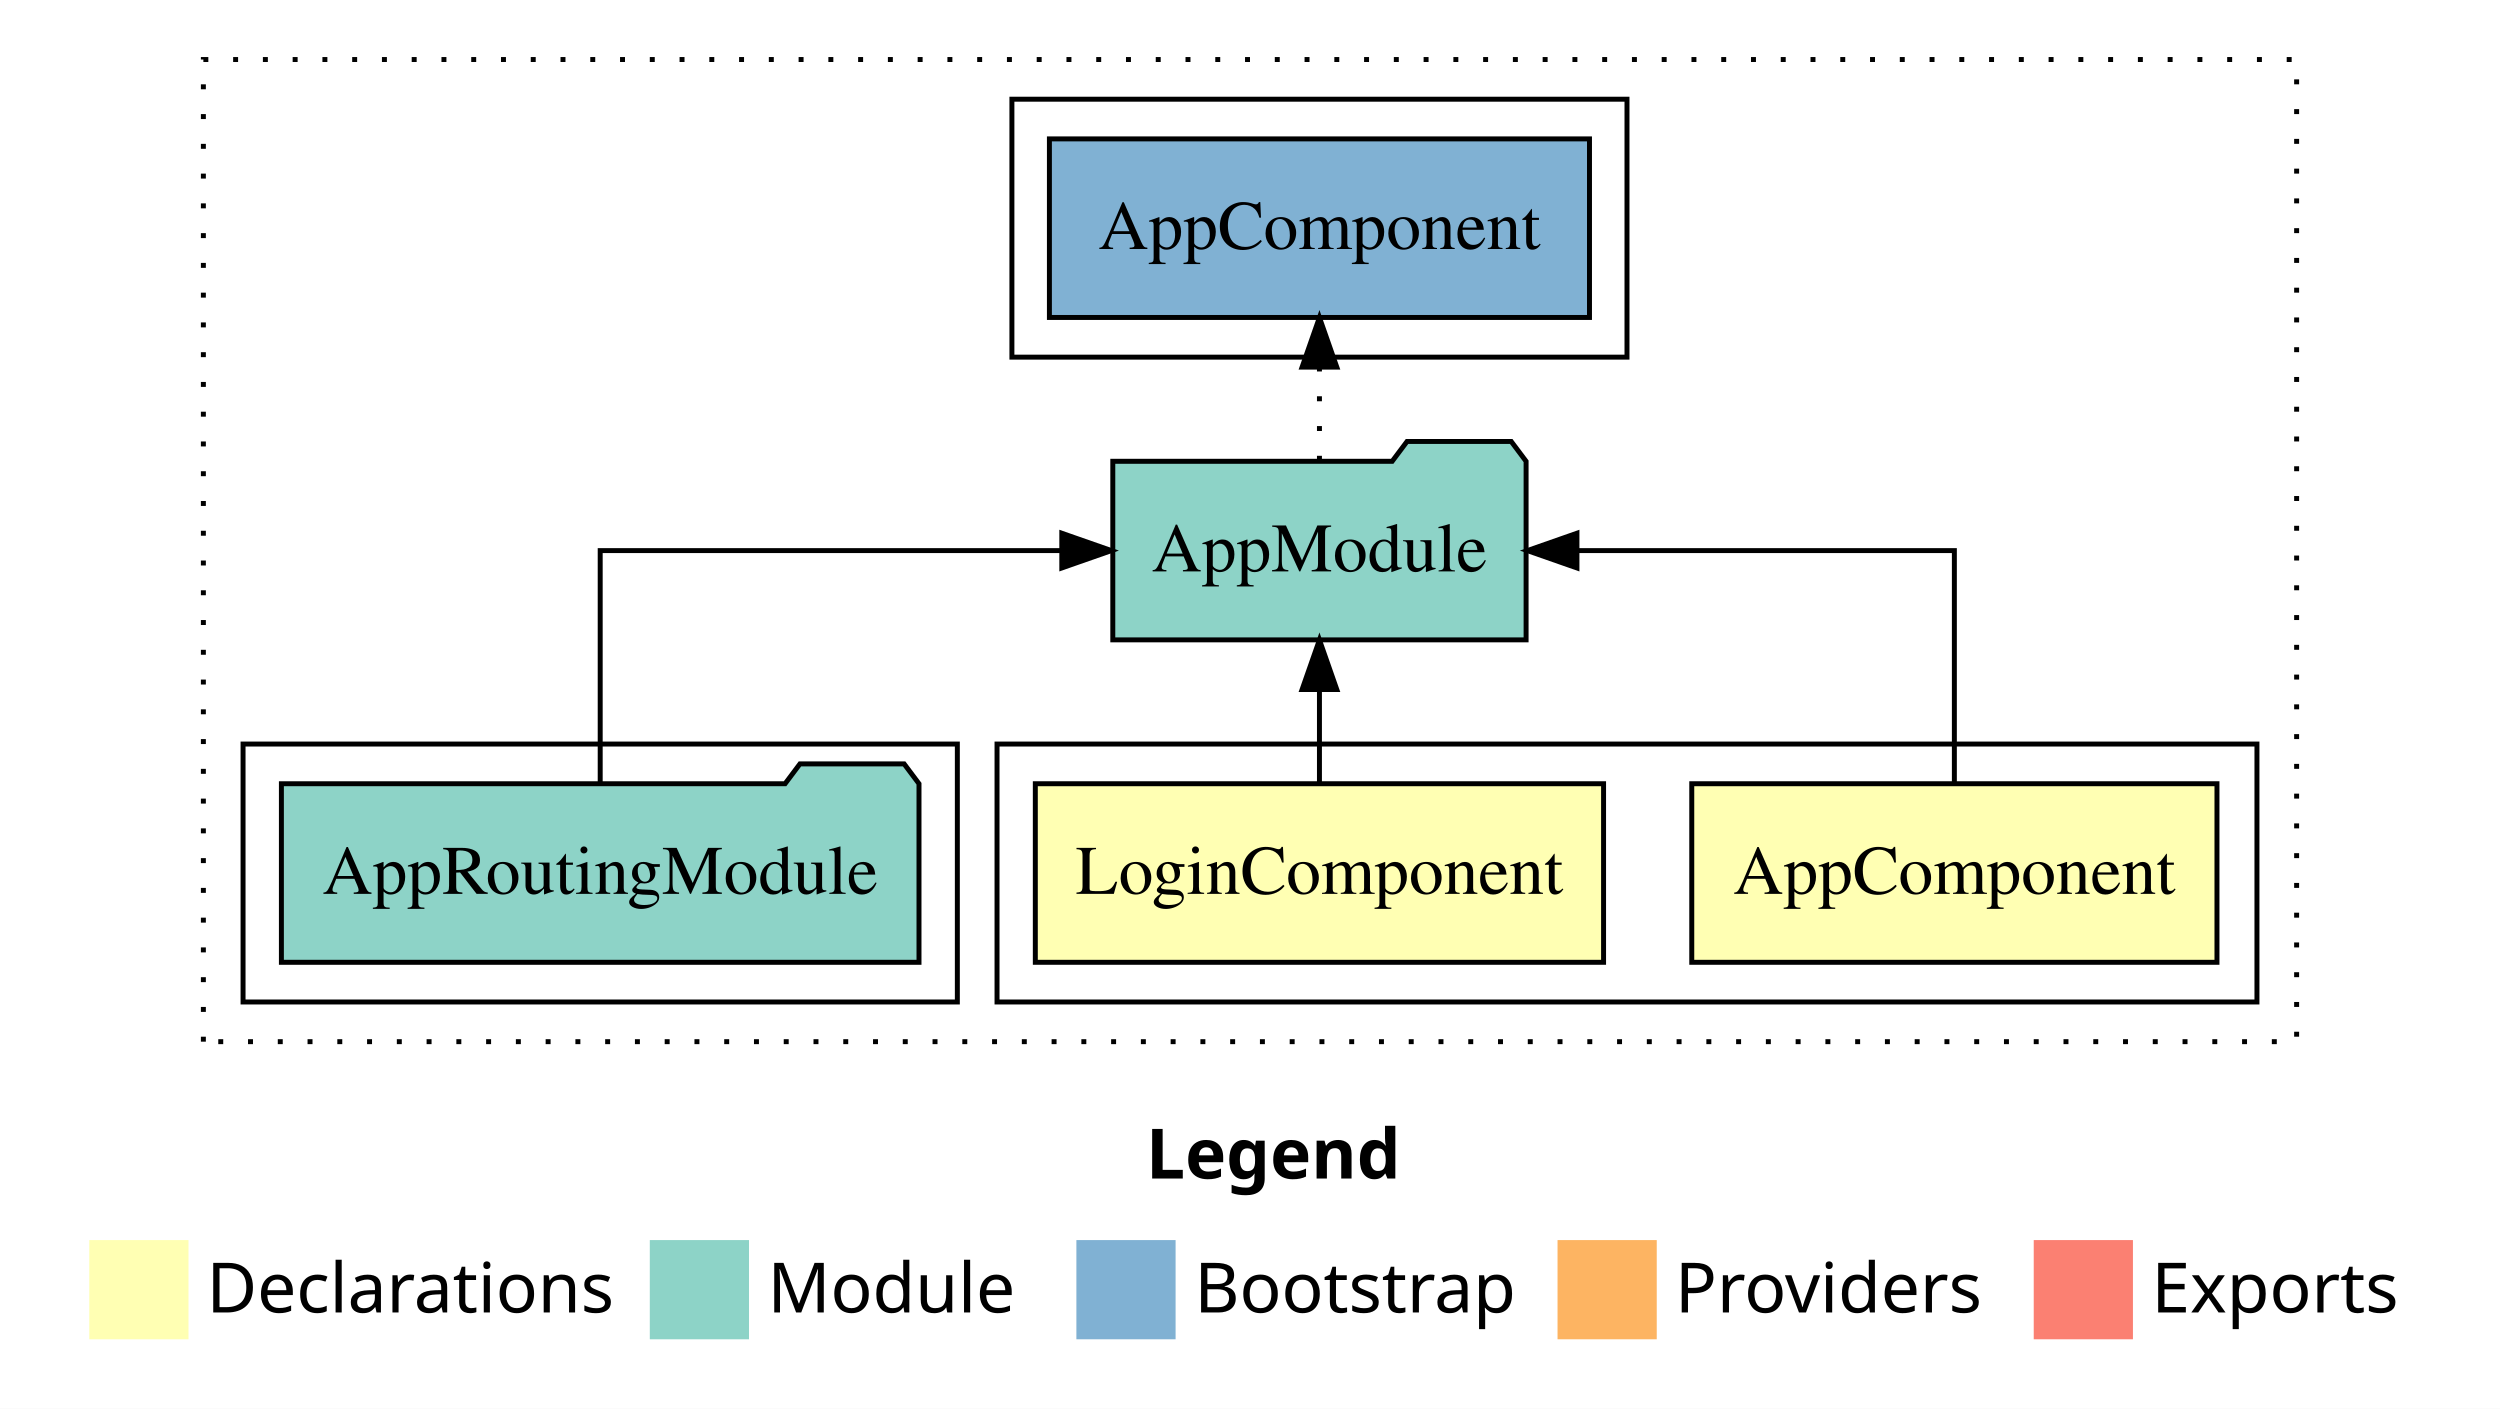
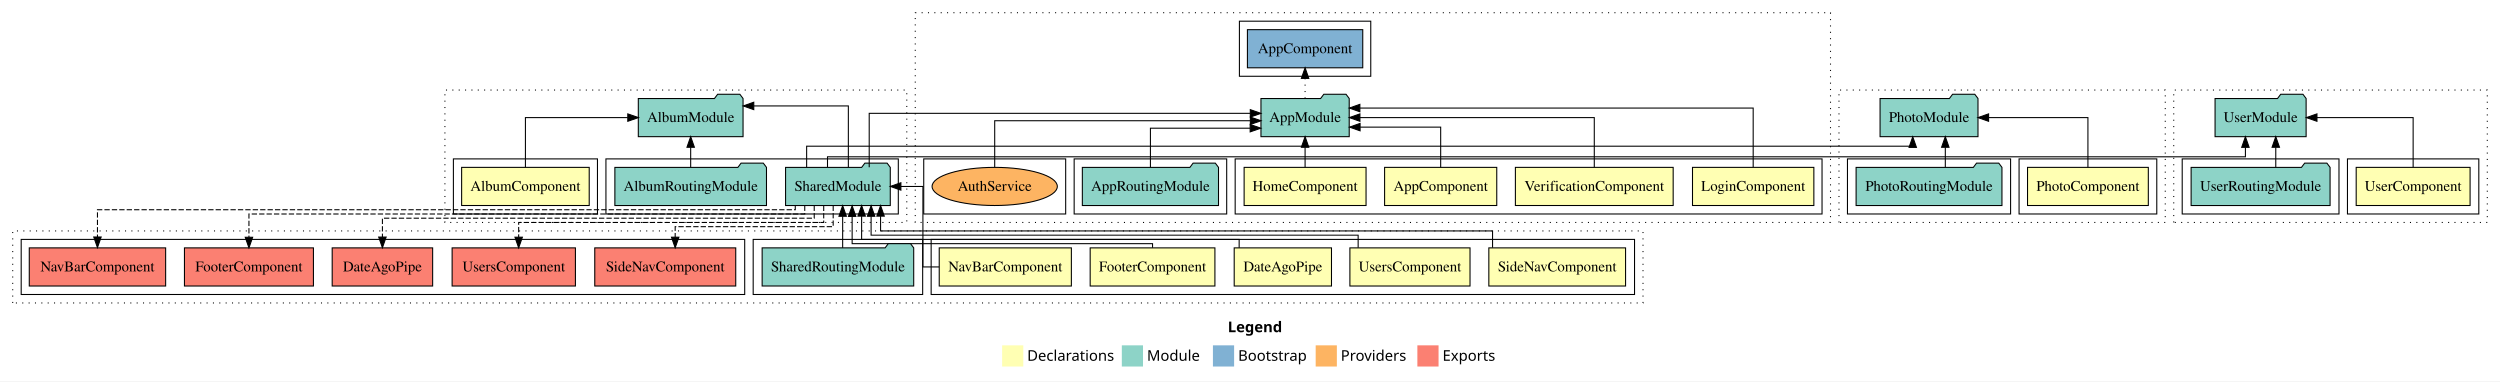
- <svg xmlns="http://www.w3.org/2000/svg" width="504pt" height="284pt" viewBox="0.00 0.00 504.00 284.00">
-   <g id="graph0" class="graph" transform="scale(1 1) rotate(0) translate(4 280)">
-     <polygon fill="white" stroke="transparent" points="-4,4 -4,-280 500,-280 500,4 -4,4" />
-     <text text-anchor="start" x="227.01" y="-42.4" font-family="Times-12" font-weight="bold" font-size="14.00">Legend</text>
-     <polygon fill="#ffffb3" stroke="transparent" points="14,-10 14,-30 34,-30 34,-10 14,-10" />
-     <text text-anchor="start" x="37.63" y="-15.4" font-family="Times-12" font-size="14.00">  Declarations</text>
-     <polygon fill="#8dd3c7" stroke="transparent" points="127,-10 127,-30 147,-30 147,-10 127,-10" />
-     <text text-anchor="start" x="150.73" y="-15.4" font-family="Times-12" font-size="14.00">  Module</text>
-     <polygon fill="#80b1d3" stroke="transparent" points="213,-10 213,-30 233,-30 233,-10 213,-10" />
-     <text text-anchor="start" x="236.78" y="-15.4" font-family="Times-12" font-size="14.00">  Bootstrap</text>
-     <polygon fill="#fdb462" stroke="transparent" points="310,-10 310,-30 330,-30 330,-10 310,-10" />
-     <text text-anchor="start" x="333.67" y="-15.4" font-family="Times-12" font-size="14.00">  Providers</text>
-     <polygon fill="#fb8072" stroke="transparent" points="406,-10 406,-30 426,-30 426,-10 406,-10" />
-     <text text-anchor="start" x="429.73" y="-15.4" font-family="Times-12" font-size="14.00">  Exports</text>
+ <svg xmlns="http://www.w3.org/2000/svg" width="2360pt" height="360pt" viewBox="0.00 0.00 2360.00 360.00">
+   <g id="graph0" class="graph" transform="scale(1 1) rotate(0) translate(4 356)">
+     <polygon fill="white" stroke="transparent" points="-4,4 -4,-356 2356,-356 2356,4 -4,4" />
+     <text text-anchor="start" x="1155.01" y="-42.4" font-family="Times-12" font-weight="bold" font-size="14.00">Legend</text>
+     <polygon fill="#ffffb3" stroke="transparent" points="942,-10 942,-30 962,-30 962,-10 942,-10" />
+     <text text-anchor="start" x="965.63" y="-15.4" font-family="Times-12" font-size="14.00">  Declarations</text>
+     <polygon fill="#8dd3c7" stroke="transparent" points="1055,-10 1055,-30 1075,-30 1075,-10 1055,-10" />
+     <text text-anchor="start" x="1078.73" y="-15.4" font-family="Times-12" font-size="14.00">  Module</text>
+     <polygon fill="#80b1d3" stroke="transparent" points="1141,-10 1141,-30 1161,-30 1161,-10 1141,-10" />
+     <text text-anchor="start" x="1164.78" y="-15.4" font-family="Times-12" font-size="14.00">  Bootstrap</text>
+     <polygon fill="#fdb462" stroke="transparent" points="1238,-10 1238,-30 1258,-30 1258,-10 1238,-10" />
+     <text text-anchor="start" x="1261.67" y="-15.4" font-family="Times-12" font-size="14.00">  Providers</text>
+     <polygon fill="#fb8072" stroke="transparent" points="1334,-10 1334,-30 1354,-30 1354,-10 1334,-10" />
+     <text text-anchor="start" x="1357.73" y="-15.4" font-family="Times-12" font-size="14.00">  Exports</text>
    <g id="clust1" class="cluster">
-       <polygon fill="none" stroke="black" stroke-dasharray="1,5" points="37,-70 37,-268 459,-268 459,-70 37,-70" />
+       <polygon fill="none" stroke="black" stroke-dasharray="1,5" points="416,-146 416,-271 852,-271 852,-146 416,-146" />
    </g>
    <g id="clust2" class="cluster">
-       <polygon fill="none" stroke="black" points="197,-78 197,-130 451,-130 451,-78 197,-78" />
-     </g>
-     <g id="clust5" class="cluster">
-       <polygon fill="none" stroke="black" points="45,-78 45,-130 189,-130 189,-78 45,-78" />
-     </g>
-     <g id="clust7" class="cluster">
-       <polygon fill="none" stroke="black" points="200,-208 200,-260 324,-260 324,-208 200,-208" />
+       <polygon fill="none" stroke="black" points="424,-154 424,-206 560,-206 560,-154 424,-154" />
+     </g>
+     <g id="clust4" class="cluster">
+       <polygon fill="none" stroke="black" points="568,-154 568,-206 844,-206 844,-154 568,-154" />
+     </g>
+     <g id="clust14" class="cluster">
+       <polygon fill="none" stroke="black" stroke-dasharray="1,5" points="860,-146 860,-344 1724,-344 1724,-146 860,-146" />
+     </g>
+     <g id="clust15" class="cluster">
+       <polygon fill="none" stroke="black" points="1162,-154 1162,-206 1716,-206 1716,-154 1162,-154" />
+     </g>
+     <g id="clust20" class="cluster">
+       <polygon fill="none" stroke="black" points="1010,-154 1010,-206 1154,-206 1154,-154 1010,-154" />
+     </g>
+     <g id="clust22" class="cluster">
+       <polygon fill="none" stroke="black" points="1166,-284 1166,-336 1290,-336 1290,-284 1166,-284" />
+     </g>
+     <g id="clust23" class="cluster">
+       <polygon fill="none" stroke="black" points="868,-154 868,-206 1002,-206 1002,-154 868,-154" />
+     </g>
+     <g id="clust30" class="cluster">
+       <polygon fill="none" stroke="black" stroke-dasharray="1,5" points="1732,-146 1732,-271 2040,-271 2040,-146 1732,-146" />
+     </g>
+     <g id="clust31" class="cluster">
+       <polygon fill="none" stroke="black" points="1902,-154 1902,-206 2032,-206 2032,-154 1902,-154" />
+     </g>
+     <g id="clust33" class="cluster">
+       <polygon fill="none" stroke="black" points="1740,-154 1740,-206 1894,-206 1894,-154 1740,-154" />
+     </g>
+     <g id="clust43" class="cluster">
+       <polygon fill="none" stroke="black" stroke-dasharray="1,5" points="8,-70 8,-138 1547,-138 1547,-70 8,-70" />
+     </g>
+     <g id="clust44" class="cluster">
+       <polygon fill="none" stroke="black" points="875,-78 875,-130 1539,-130 1539,-78 875,-78" />
+     </g>
+     <g id="clust50" class="cluster">
+       <polygon fill="none" stroke="black" points="707,-78 707,-130 867,-130 867,-78 707,-78" />
+     </g>
+     <g id="clust51" class="cluster">
+       <polygon fill="none" stroke="black" points="16,-78 16,-130 699,-130 699,-78 16,-78" />
+     </g>
+     <g id="clust60" class="cluster">
+       <polygon fill="none" stroke="black" stroke-dasharray="1,5" points="2048,-146 2048,-271 2344,-271 2344,-146 2048,-146" />
+     </g>
+     <g id="clust61" class="cluster">
+       <polygon fill="none" stroke="black" points="2212,-154 2212,-206 2336,-206 2336,-154 2212,-154" />
+     </g>
+     <g id="clust63" class="cluster">
+       <polygon fill="none" stroke="black" points="2056,-154 2056,-206 2204,-206 2204,-154 2056,-154" />
    </g>
    <g id="node1" class="node">
-       <polygon fill="#ffffb3" stroke="black" points="442.94,-122 337.06,-122 337.06,-86 442.94,-86 442.94,-122" />
-       <text text-anchor="middle" x="390" y="-99.8" font-family="Times,serif" font-size="14.00">AppComponent</text>
+       <polygon fill="#ffffb3" stroke="black" points="552.22,-198 431.78,-198 431.78,-162 552.22,-162 552.22,-198" />
+       <text text-anchor="middle" x="492" y="-175.8" font-family="Times,serif" font-size="14.00">AlbumComponent</text>
+     </g>
+     <g id="node2" class="node">
+       <polygon fill="#8dd3c7" stroke="black" points="697.44,-263 694.44,-267 673.44,-267 670.44,-263 598.56,-263 598.56,-227 697.44,-227 697.44,-263" />
+       <text text-anchor="middle" x="648" y="-240.8" font-family="Times,serif" font-size="14.00">AlbumModule</text>
+     </g>
+     <g id="edge1" class="edge">
+       <path fill="none" stroke="black" d="M492,-198.11C492,-217.34 492,-245 492,-245 492,-245 588.64,-245 588.64,-245" />
+       <polygon fill="black" stroke="black" points="588.64,-248.5 598.64,-245 588.64,-241.5 588.64,-248.5" />
    </g>
    <g id="node3" class="node">
-       <polygon fill="#8dd3c7" stroke="black" points="303.66,-187 300.66,-191 279.66,-191 276.66,-187 220.34,-187 220.34,-151 303.66,-151 303.66,-187" />
-       <text text-anchor="middle" x="262" y="-164.8" font-family="Times,serif" font-size="14.00">AppModule</text>
-     </g>
-     <g id="edge1" class="edge">
-       <path fill="none" stroke="black" d="M390,-122.11C390,-141.34 390,-169 390,-169 390,-169 313.91,-169 313.91,-169" />
-       <polygon fill="black" stroke="black" points="313.91,-165.5 303.91,-169 313.91,-172.5 313.91,-165.5" />
-     </g>
-     <g id="node2" class="node">
-       <polygon fill="#ffffb3" stroke="black" points="319.28,-122 204.72,-122 204.72,-86 319.28,-86 319.28,-122" />
-       <text text-anchor="middle" x="262" y="-99.8" font-family="Times,serif" font-size="14.00">LoginComponent</text>
+       <polygon fill="#8dd3c7" stroke="black" points="719.56,-198 716.56,-202 695.56,-202 692.56,-198 576.44,-198 576.44,-162 719.56,-162 719.56,-198" />
+       <text text-anchor="middle" x="648" y="-175.8" font-family="Times,serif" font-size="14.00">AlbumRoutingModule</text>
    </g>
    <g id="edge2" class="edge">
-       <path fill="none" stroke="black" d="M262,-122.11C262,-122.11 262,-140.99 262,-140.99" />
-       <polygon fill="black" stroke="black" points="258.5,-140.99 262,-150.99 265.5,-140.99 258.5,-140.99" />
+       <path fill="none" stroke="black" d="M648,-198.11C648,-198.11 648,-216.99 648,-216.99" />
+       <polygon fill="black" stroke="black" points="644.5,-216.99 648,-226.99 651.5,-216.99 644.5,-216.99" />
+     </g>
+     <g id="node4" class="node">
+       <polygon fill="#8dd3c7" stroke="black" points="836.42,-198 833.42,-202 812.42,-202 809.42,-198 737.58,-198 737.58,-162 836.42,-162 836.42,-198" />
+       <text text-anchor="middle" x="787" y="-175.8" font-family="Times,serif" font-size="14.00">SharedModule</text>
+     </g>
+     <g id="edge3" class="edge">
+       <path fill="none" stroke="black" d="M796.84,-198.01C796.84,-220.49 796.84,-256 796.84,-256 796.84,-256 707.56,-256 707.56,-256" />
+       <polygon fill="black" stroke="black" points="707.56,-252.5 697.56,-256 707.56,-259.5 707.56,-252.5" />
+     </g>
+     <g id="node9" class="node">
+       <polygon fill="#8dd3c7" stroke="black" points="1269.66,-263 1266.66,-267 1245.66,-267 1242.66,-263 1186.34,-263 1186.34,-227 1269.66,-227 1269.66,-263" />
+       <text text-anchor="middle" x="1228" y="-240.8" font-family="Times,serif" font-size="14.00">AppModule</text>
+     </g>
+     <g id="edge9" class="edge">
+       <path fill="none" stroke="black" d="M816.53,-198.13C816.53,-218.57 816.53,-249 816.53,-249 816.53,-249 1176.28,-249 1176.28,-249" />
+       <polygon fill="black" stroke="black" points="1176.28,-252.5 1186.28,-249 1176.28,-245.5 1176.28,-252.5" />
+     </g>
+     <g id="node14" class="node">
+       <polygon fill="#8dd3c7" stroke="black" points="1863.22,-263 1860.22,-267 1839.22,-267 1836.22,-263 1770.78,-263 1770.78,-227 1863.22,-227 1863.22,-263" />
+       <text text-anchor="middle" x="1817" y="-240.8" font-family="Times,serif" font-size="14.00">PhotoModule</text>
+     </g>
+     <g id="edge14" class="edge">
+       <path fill="none" stroke="black" d="M757.47,-198.11C757.47,-207.9 757.47,-218 757.47,-218 757.47,-218 1801.63,-218 1801.63,-218 1801.63,-218 1801.63,-218.88 1801.63,-218.88" />
+       <polygon fill="black" stroke="black" points="1798.13,-216.84 1801.63,-226.84 1805.13,-216.84 1798.13,-216.84" />
+     </g>
+     <g id="node22" class="node">
+       <polygon fill="#fb8072" stroke="black" points="404.42,-122 309.58,-122 309.58,-86 404.42,-86 404.42,-122" />
+       <text text-anchor="middle" x="357" y="-99.8" font-family="Times,serif" font-size="14.00">DateAgoPipe </text>
+     </g>
+     <g id="edge21" class="edge">
+       <path fill="none" stroke="black" stroke-dasharray="5,2" d="M764.63,-161.86C764.63,-155.54 764.63,-150 764.63,-150 764.63,-150 357,-150 357,-150 357,-150 357,-132.18 357,-132.18" />
+       <polygon fill="black" stroke="black" points="360.5,-132.18 357,-122.18 353.5,-132.18 360.5,-132.18" />
+     </g>
+     <g id="node23" class="node">
+       <polygon fill="#fb8072" stroke="black" points="291.88,-122 170.12,-122 170.12,-86 291.88,-86 291.88,-122" />
+       <text text-anchor="middle" x="231" y="-99.8" font-family="Times,serif" font-size="14.00">FooterComponent </text>
+     </g>
+     <g id="edge22" class="edge">
+       <path fill="none" stroke="black" stroke-dasharray="5,2" d="M755.68,-161.94C755.68,-157.51 755.68,-154 755.68,-154 755.68,-154 231,-154 231,-154 231,-154 231,-132.05 231,-132.05" />
+       <polygon fill="black" stroke="black" points="234.5,-132.05 231,-122.05 227.5,-132.05 234.5,-132.05" />
+     </g>
+     <g id="node24" class="node">
+       <polygon fill="#fb8072" stroke="black" points="152.37,-122 23.63,-122 23.63,-86 152.37,-86 152.37,-122" />
+       <text text-anchor="middle" x="88" y="-99.8" font-family="Times,serif" font-size="14.00">NavBarComponent </text>
+     </g>
+     <g id="edge23" class="edge">
+       <path fill="none" stroke="black" stroke-dasharray="5,2" d="M746.74,-161.83C746.74,-159.55 746.74,-158 746.74,-158 746.74,-158 88,-158 88,-158 88,-158 88,-132.28 88,-132.28" />
+       <polygon fill="black" stroke="black" points="91.5,-132.28 88,-122.28 84.5,-132.28 91.5,-132.28" />
+     </g>
+     <g id="node25" class="node">
+       <polygon fill="#fb8072" stroke="black" points="690.54,-122 557.46,-122 557.46,-86 690.54,-86 690.54,-122" />
+       <text text-anchor="middle" x="624" y="-99.8" font-family="Times,serif" font-size="14.00">SideNavComponent </text>
+     </g>
+     <g id="edge24" class="edge">
+       <path fill="none" stroke="black" stroke-dasharray="5,2" d="M782.53,-161.89C782.53,-152.1 782.53,-142 782.53,-142 782.53,-142 633.37,-142 633.37,-142 633.37,-142 633.37,-132.11 633.37,-132.11" />
+       <polygon fill="black" stroke="black" points="636.87,-132.11 633.37,-122.11 629.87,-132.11 636.87,-132.11" />
+     </g>
+     <g id="node26" class="node">
+       <polygon fill="#fb8072" stroke="black" points="539.2,-122 422.8,-122 422.8,-86 539.2,-86 539.2,-122" />
+       <text text-anchor="middle" x="481" y="-99.8" font-family="Times,serif" font-size="14.00">UsersComponent </text>
+     </g>
+     <g id="edge25" class="edge">
+       <path fill="none" stroke="black" stroke-dasharray="5,2" d="M773.58,-161.81C773.58,-153.72 773.58,-146 773.58,-146 773.58,-146 485.62,-146 485.62,-146 485.62,-146 485.62,-132.06 485.62,-132.06" />
+       <polygon fill="black" stroke="black" points="489.12,-132.06 485.62,-122.06 482.12,-132.06 489.12,-132.06" />
+     </g>
+     <g id="node28" class="node">
+       <polygon fill="#8dd3c7" stroke="black" points="2172.98,-263 2169.98,-267 2148.98,-267 2145.98,-263 2087.02,-263 2087.02,-227 2172.98,-227 2172.98,-263" />
+       <text text-anchor="middle" x="2130" y="-240.8" font-family="Times,serif" font-size="14.00">UserModule</text>
+     </g>
+     <g id="edge27" class="edge">
+       <path fill="none" stroke="black" d="M777.16,-198.21C777.16,-203.55 777.16,-208 777.16,-208 777.16,-208 2115.67,-208 2115.67,-208 2115.67,-208 2115.67,-216.93 2115.67,-216.93" />
+       <polygon fill="black" stroke="black" points="2112.17,-216.93 2115.67,-226.93 2119.17,-216.93 2112.17,-216.93" />
    </g>
    <g id="node5" class="node">
-       <polygon fill="#80b1d3" stroke="black" points="316.44,-252 207.56,-252 207.56,-216 316.44,-216 316.44,-252" />
-       <text text-anchor="middle" x="262" y="-229.8" font-family="Times,serif" font-size="14.00">AppComponent </text>
+       <polygon fill="#ffffb3" stroke="black" points="1408.94,-198 1303.06,-198 1303.06,-162 1408.94,-162 1408.94,-198" />
+       <text text-anchor="middle" x="1356" y="-175.8" font-family="Times,serif" font-size="14.00">AppComponent</text>
    </g>
    <g id="edge4" class="edge">
-       <path fill="none" stroke="black" stroke-dasharray="1,5" d="M262,-187.11C262,-187.11 262,-205.99 262,-205.99" />
-       <polygon fill="black" stroke="black" points="258.5,-205.99 262,-215.99 265.5,-205.99 258.5,-205.99" />
-     </g>
-     <g id="node4" class="node">
-       <polygon fill="#8dd3c7" stroke="black" points="181.27,-122 178.27,-126 157.27,-126 154.27,-122 52.73,-122 52.73,-86 181.27,-86 181.27,-122" />
-       <text text-anchor="middle" x="117" y="-99.8" font-family="Times,serif" font-size="14.00">AppRoutingModule</text>
-     </g>
-     <g id="edge3" class="edge">
-       <path fill="none" stroke="black" d="M117,-122.11C117,-141.34 117,-169 117,-169 117,-169 210.06,-169 210.06,-169" />
-       <polygon fill="black" stroke="black" points="210.06,-172.5 220.06,-169 210.06,-165.5 210.06,-172.5" />
+       <path fill="none" stroke="black" d="M1356,-198.03C1356,-214.4 1356,-236 1356,-236 1356,-236 1279.91,-236 1279.91,-236" />
+       <polygon fill="black" stroke="black" points="1279.91,-232.5 1269.91,-236 1279.91,-239.5 1279.91,-232.5" />
+     </g>
+     <g id="node6" class="node">
+       <polygon fill="#ffffb3" stroke="black" points="1285.55,-198 1170.45,-198 1170.45,-162 1285.55,-162 1285.55,-198" />
+       <text text-anchor="middle" x="1228" y="-175.8" font-family="Times,serif" font-size="14.00">HomeComponent</text>
+     </g>
+     <g id="edge5" class="edge">
+       <path fill="none" stroke="black" d="M1228,-198.11C1228,-198.11 1228,-216.99 1228,-216.99" />
+       <polygon fill="black" stroke="black" points="1224.5,-216.99 1228,-226.99 1231.5,-216.99 1224.5,-216.99" />
+     </g>
+     <g id="node7" class="node">
+       <polygon fill="#ffffb3" stroke="black" points="1708.28,-198 1593.72,-198 1593.72,-162 1708.28,-162 1708.28,-198" />
+       <text text-anchor="middle" x="1651" y="-175.8" font-family="Times,serif" font-size="14.00">LoginComponent</text>
+     </g>
+     <g id="edge6" class="edge">
+       <path fill="none" stroke="black" d="M1651,-198.29C1651,-220.21 1651,-254 1651,-254 1651,-254 1279.72,-254 1279.72,-254" />
+       <polygon fill="black" stroke="black" points="1279.72,-250.5 1269.72,-254 1279.72,-257.5 1279.72,-250.5" />
+     </g>
+     <g id="node8" class="node">
+       <polygon fill="#ffffb3" stroke="black" points="1575.47,-198 1426.53,-198 1426.53,-162 1575.47,-162 1575.47,-198" />
+       <text text-anchor="middle" x="1501" y="-175.8" font-family="Times,serif" font-size="14.00">VerificationComponent</text>
+     </g>
+     <g id="edge7" class="edge">
+       <path fill="none" stroke="black" d="M1501,-198.11C1501,-217.34 1501,-245 1501,-245 1501,-245 1279.76,-245 1279.76,-245" />
+       <polygon fill="black" stroke="black" points="1279.76,-241.5 1269.76,-245 1279.76,-248.5 1279.76,-241.5" />
+     </g>
+     <g id="node11" class="node">
+       <polygon fill="#80b1d3" stroke="black" points="1282.44,-328 1173.56,-328 1173.56,-292 1282.44,-292 1282.44,-328" />
+       <text text-anchor="middle" x="1228" y="-305.8" font-family="Times,serif" font-size="14.00">AppComponent </text>
+     </g>
+     <g id="edge10" class="edge">
+       <path fill="none" stroke="black" stroke-dasharray="1,5" d="M1228,-263.11C1228,-263.11 1228,-281.99 1228,-281.99" />
+       <polygon fill="black" stroke="black" points="1224.5,-281.99 1228,-291.99 1231.5,-281.99 1224.5,-281.99" />
+     </g>
+     <g id="node10" class="node">
+       <polygon fill="#8dd3c7" stroke="black" points="1146.27,-198 1143.27,-202 1122.27,-202 1119.27,-198 1017.73,-198 1017.73,-162 1146.27,-162 1146.27,-198" />
+       <text text-anchor="middle" x="1082" y="-175.8" font-family="Times,serif" font-size="14.00">AppRoutingModule</text>
+     </g>
+     <g id="edge8" class="edge">
+       <path fill="none" stroke="black" d="M1082,-198.01C1082,-214.05 1082,-235 1082,-235 1082,-235 1176.16,-235 1176.16,-235" />
+       <polygon fill="black" stroke="black" points="1176.16,-238.5 1186.16,-235 1176.16,-231.5 1176.16,-238.5" />
+     </g>
+     <g id="node12" class="node">
+       <ellipse fill="#fdb462" stroke="black" cx="935" cy="-180" rx="59.11" ry="18" />
+       <text text-anchor="middle" x="935" y="-175.8" font-family="Times,serif" font-size="14.00">AuthService</text>
+     </g>
+     <g id="edge11" class="edge">
+       <path fill="none" stroke="black" d="M935,-198.27C935,-216.56 935,-242 935,-242 935,-242 1176.33,-242 1176.33,-242" />
+       <polygon fill="black" stroke="black" points="1176.33,-245.5 1186.33,-242 1176.33,-238.5 1176.33,-245.5" />
+     </g>
+     <g id="node13" class="node">
+       <polygon fill="#ffffb3" stroke="black" points="2024.01,-198 1909.99,-198 1909.99,-162 2024.01,-162 2024.01,-198" />
+       <text text-anchor="middle" x="1967" y="-175.8" font-family="Times,serif" font-size="14.00">PhotoComponent</text>
+     </g>
+     <g id="edge12" class="edge">
+       <path fill="none" stroke="black" d="M1967,-198.11C1967,-217.34 1967,-245 1967,-245 1967,-245 1873.23,-245 1873.23,-245" />
+       <polygon fill="black" stroke="black" points="1873.23,-241.5 1863.23,-245 1873.23,-248.5 1873.23,-241.5" />
+     </g>
+     <g id="node15" class="node">
+       <polygon fill="#8dd3c7" stroke="black" points="1885.84,-198 1882.84,-202 1861.84,-202 1858.84,-198 1748.16,-198 1748.16,-162 1885.84,-162 1885.84,-198" />
+       <text text-anchor="middle" x="1817" y="-175.8" font-family="Times,serif" font-size="14.00">PhotoRoutingModule</text>
+     </g>
+     <g id="edge13" class="edge">
+       <path fill="none" stroke="black" d="M1832.37,-198.11C1832.37,-198.11 1832.37,-216.99 1832.37,-216.99" />
+       <polygon fill="black" stroke="black" points="1828.87,-216.99 1832.37,-226.99 1835.87,-216.99 1828.87,-216.99" />
+     </g>
+     <g id="node16" class="node">
+       <polygon fill="#ffffb3" stroke="black" points="1252.92,-122 1161.08,-122 1161.08,-86 1252.92,-86 1252.92,-122" />
+       <text text-anchor="middle" x="1207" y="-99.8" font-family="Times,serif" font-size="14.00">DateAgoPipe</text>
+     </g>
+     <g id="edge15" class="edge">
+       <path fill="none" stroke="black" d="M1165.76,-122.06C1165.76,-126.49 1165.76,-130 1165.76,-130 1165.76,-130 809.37,-130 809.37,-130 809.37,-130 809.37,-151.95 809.37,-151.95" />
+       <polygon fill="black" stroke="black" points="805.87,-151.95 809.37,-161.95 812.87,-151.95 805.87,-151.95" />
+     </g>
+     <g id="node17" class="node">
+       <polygon fill="#ffffb3" stroke="black" points="1142.88,-122 1025.12,-122 1025.12,-86 1142.88,-86 1142.88,-122" />
+       <text text-anchor="middle" x="1084" y="-99.8" font-family="Times,serif" font-size="14.00">FooterComponent</text>
+     </g>
+     <g id="edge16" class="edge">
+       <path fill="none" stroke="black" d="M1084,-122.17C1084,-124.45 1084,-126 1084,-126 1084,-126 800.42,-126 800.42,-126 800.42,-126 800.42,-151.72 800.42,-151.72" />
+       <polygon fill="black" stroke="black" points="796.92,-151.72 800.42,-161.72 803.92,-151.72 796.92,-151.72" />
+     </g>
+     <g id="node18" class="node">
+       <polygon fill="#ffffb3" stroke="black" points="1007.37,-122 882.63,-122 882.63,-86 1007.37,-86 1007.37,-122" />
+       <text text-anchor="middle" x="945" y="-99.8" font-family="Times,serif" font-size="14.00">NavBarComponent</text>
+     </g>
+     <g id="edge17" class="edge">
+       <path fill="none" stroke="black" d="M882.6,-104C873.56,-104 867.23,-104 867.23,-104 867.23,-104 867.23,-180 867.23,-180 867.23,-180 846.44,-180 846.44,-180" />
+       <polygon fill="black" stroke="black" points="846.44,-176.5 836.44,-180 846.44,-183.5 846.44,-176.5" />
+     </g>
+     <g id="node19" class="node">
+       <polygon fill="#ffffb3" stroke="black" points="1530.54,-122 1401.46,-122 1401.46,-86 1530.54,-86 1530.54,-122" />
+       <text text-anchor="middle" x="1466" y="-99.8" font-family="Times,serif" font-size="14.00">SideNavComponent</text>
+     </g>
+     <g id="edge18" class="edge">
+       <path fill="none" stroke="black" d="M1404.97,-122.19C1404.97,-130.28 1404.97,-138 1404.97,-138 1404.97,-138 827.26,-138 827.26,-138 827.26,-138 827.26,-151.94 827.26,-151.94" />
+       <polygon fill="black" stroke="black" points="823.76,-151.94 827.26,-161.94 830.76,-151.94 823.76,-151.94" />
+     </g>
+     <g id="node20" class="node">
+       <polygon fill="#ffffb3" stroke="black" points="1383.7,-122 1270.3,-122 1270.3,-86 1383.7,-86 1383.7,-122" />
+       <text text-anchor="middle" x="1327" y="-99.8" font-family="Times,serif" font-size="14.00">UsersComponent</text>
+     </g>
+     <g id="edge19" class="edge">
+       <path fill="none" stroke="black" d="M1278.09,-122.14C1278.09,-128.46 1278.09,-134 1278.09,-134 1278.09,-134 818.32,-134 818.32,-134 818.32,-134 818.32,-151.82 818.32,-151.82" />
+       <polygon fill="black" stroke="black" points="814.82,-151.82 818.32,-161.82 821.82,-151.82 814.82,-151.82" />
+     </g>
+     <g id="node21" class="node">
+       <polygon fill="#8dd3c7" stroke="black" points="858.54,-122 855.54,-126 834.54,-126 831.54,-122 715.46,-122 715.46,-86 858.54,-86 858.54,-122" />
+       <text text-anchor="middle" x="787" y="-99.8" font-family="Times,serif" font-size="14.00">SharedRoutingModule</text>
+     </g>
+     <g id="edge20" class="edge">
+       <path fill="none" stroke="black" d="M791.47,-122.01C791.47,-122.01 791.47,-151.85 791.47,-151.85" />
+       <polygon fill="black" stroke="black" points="787.97,-151.85 791.47,-161.85 794.97,-151.85 787.97,-151.85" />
+     </g>
+     <g id="node27" class="node">
+       <polygon fill="#ffffb3" stroke="black" points="2327.76,-198 2220.24,-198 2220.24,-162 2327.76,-162 2327.76,-198" />
+       <text text-anchor="middle" x="2274" y="-175.8" font-family="Times,serif" font-size="14.00">UserComponent</text>
+     </g>
+     <g id="edge26" class="edge">
+       <path fill="none" stroke="black" d="M2274,-198.11C2274,-217.34 2274,-245 2274,-245 2274,-245 2183.2,-245 2183.2,-245" />
+       <polygon fill="black" stroke="black" points="2183.2,-241.5 2173.2,-245 2183.2,-248.5 2183.2,-241.5" />
+     </g>
+     <g id="node29" class="node">
+       <polygon fill="#8dd3c7" stroke="black" points="2195.59,-198 2192.59,-202 2171.59,-202 2168.59,-198 2064.41,-198 2064.41,-162 2195.59,-162 2195.59,-198" />
+       <text text-anchor="middle" x="2130" y="-175.8" font-family="Times,serif" font-size="14.00">UserRoutingModule</text>
+     </g>
+     <g id="edge28" class="edge">
+       <path fill="none" stroke="black" d="M2144.33,-198.11C2144.33,-198.11 2144.33,-216.99 2144.33,-216.99" />
+       <polygon fill="black" stroke="black" points="2140.83,-216.99 2144.33,-226.99 2147.83,-216.99 2140.83,-216.99" />
    </g>
  </g>
</svg>
